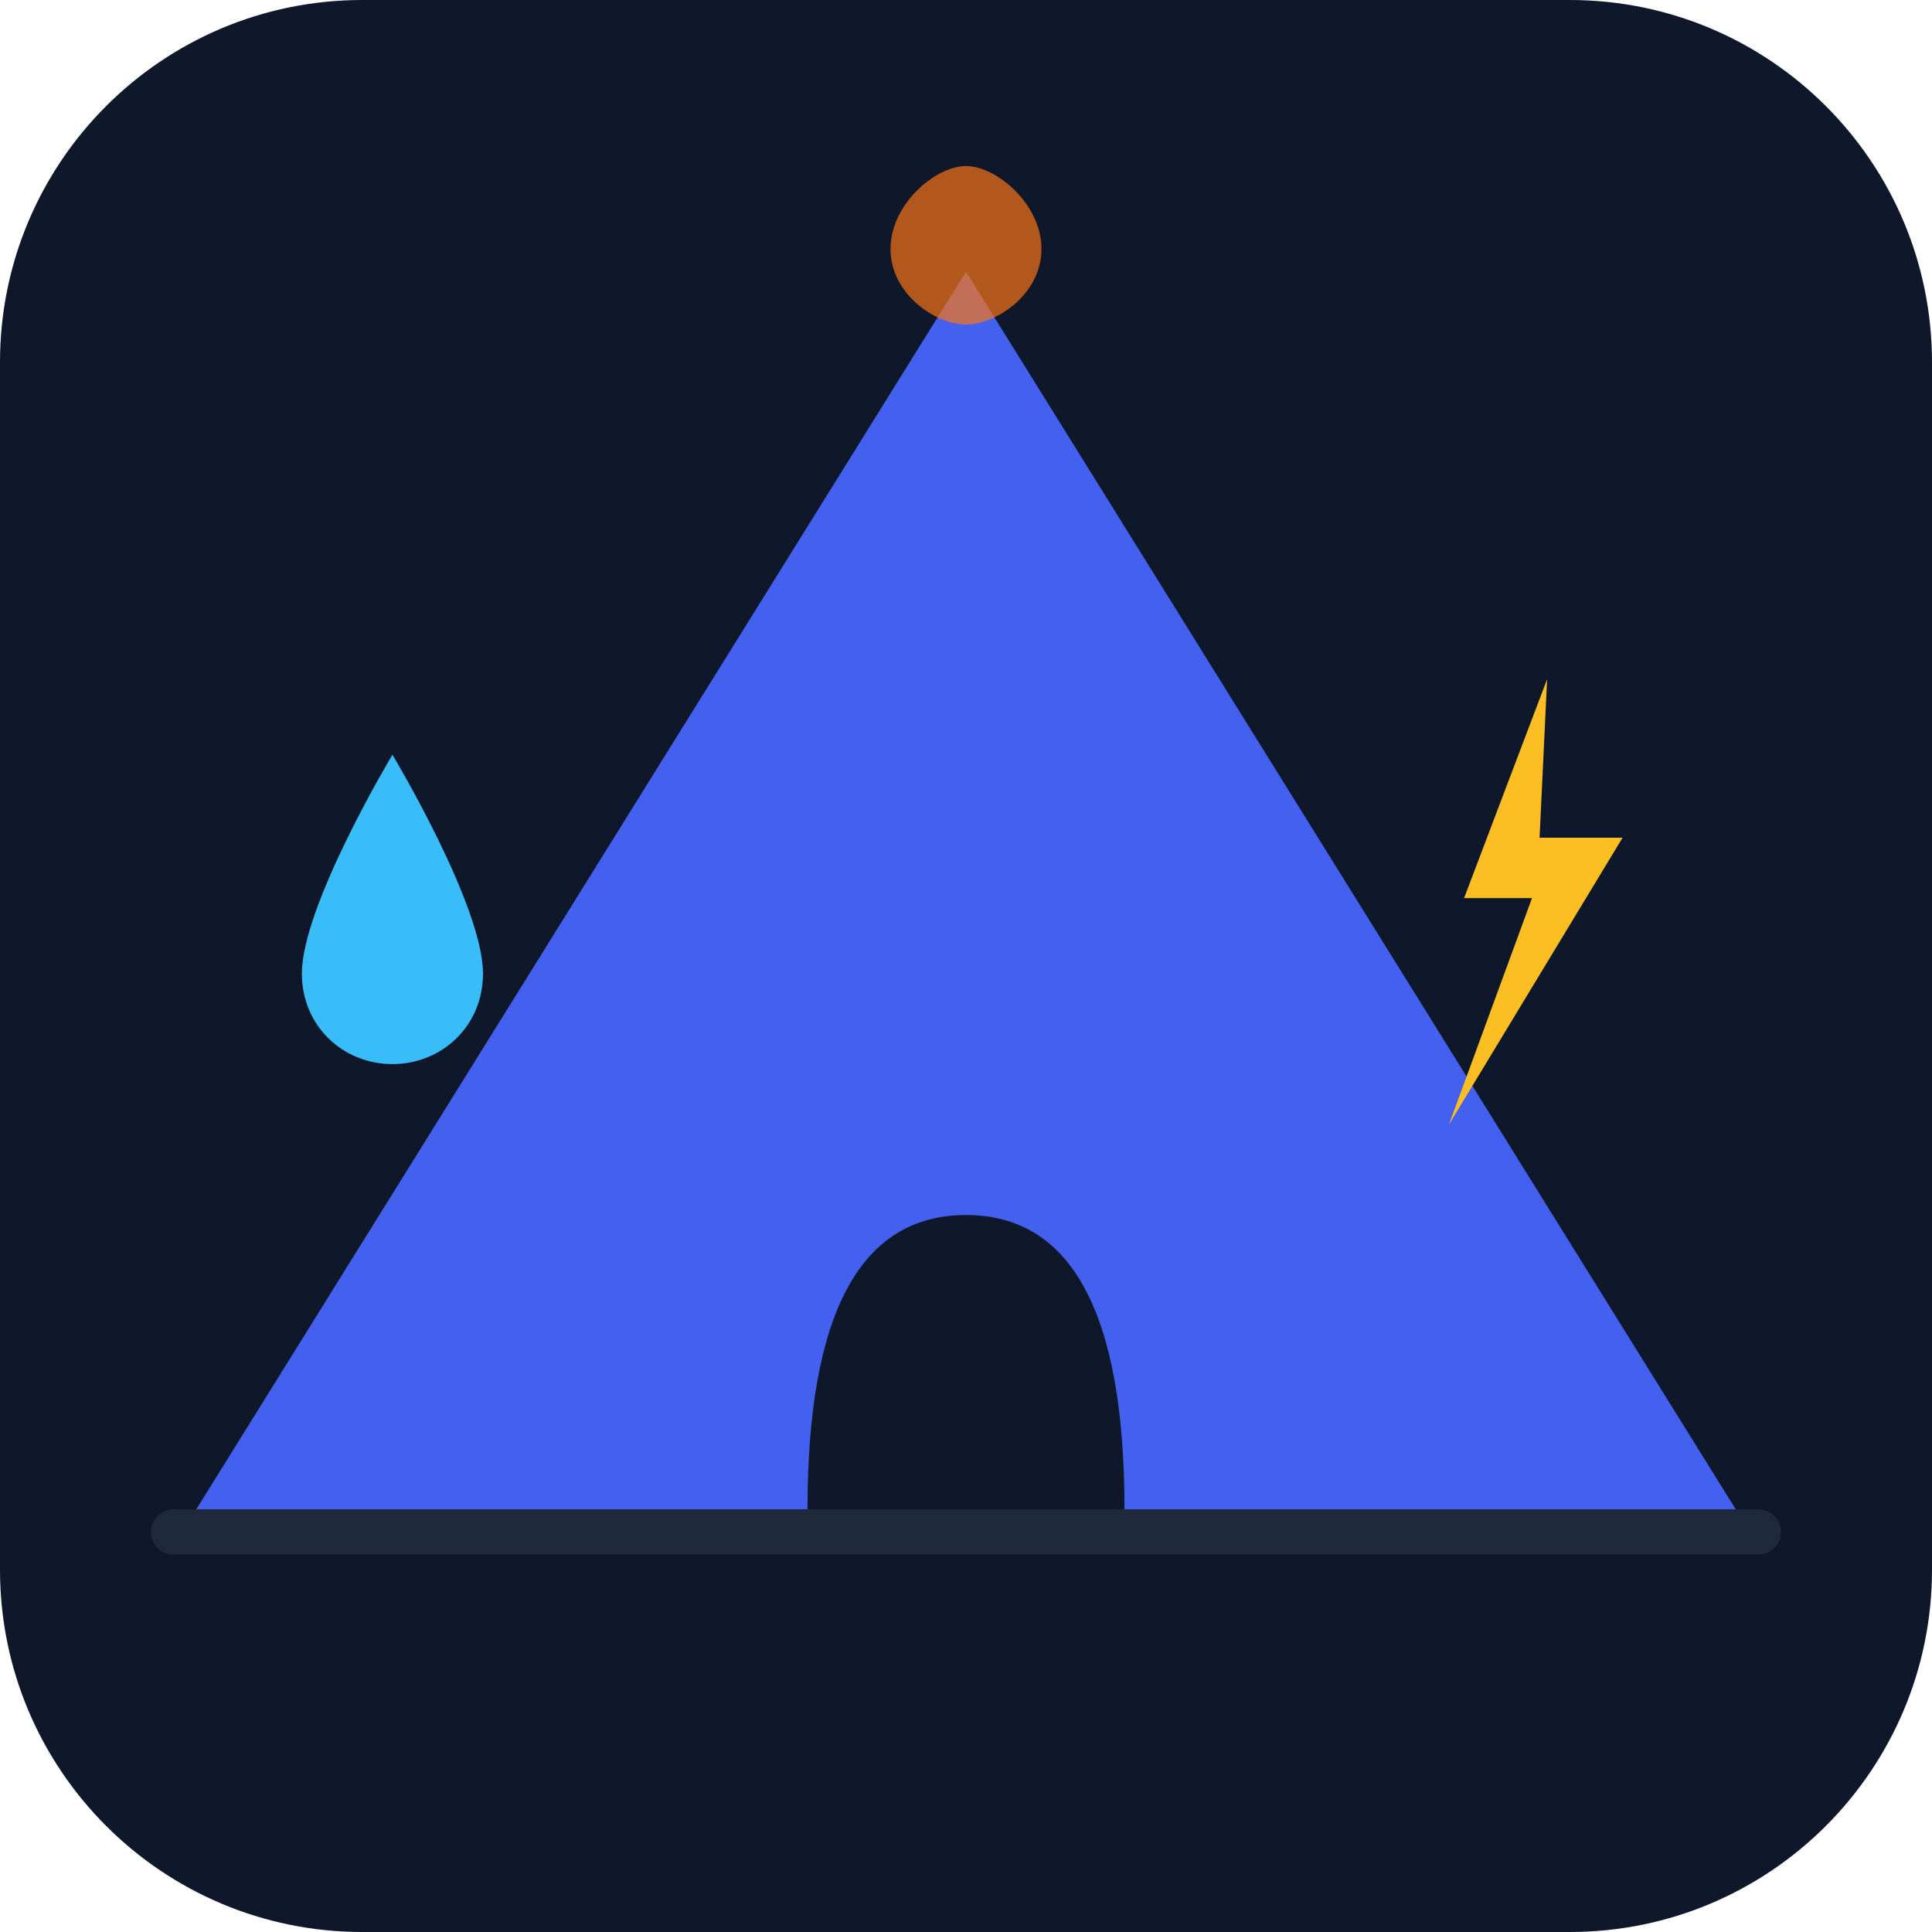
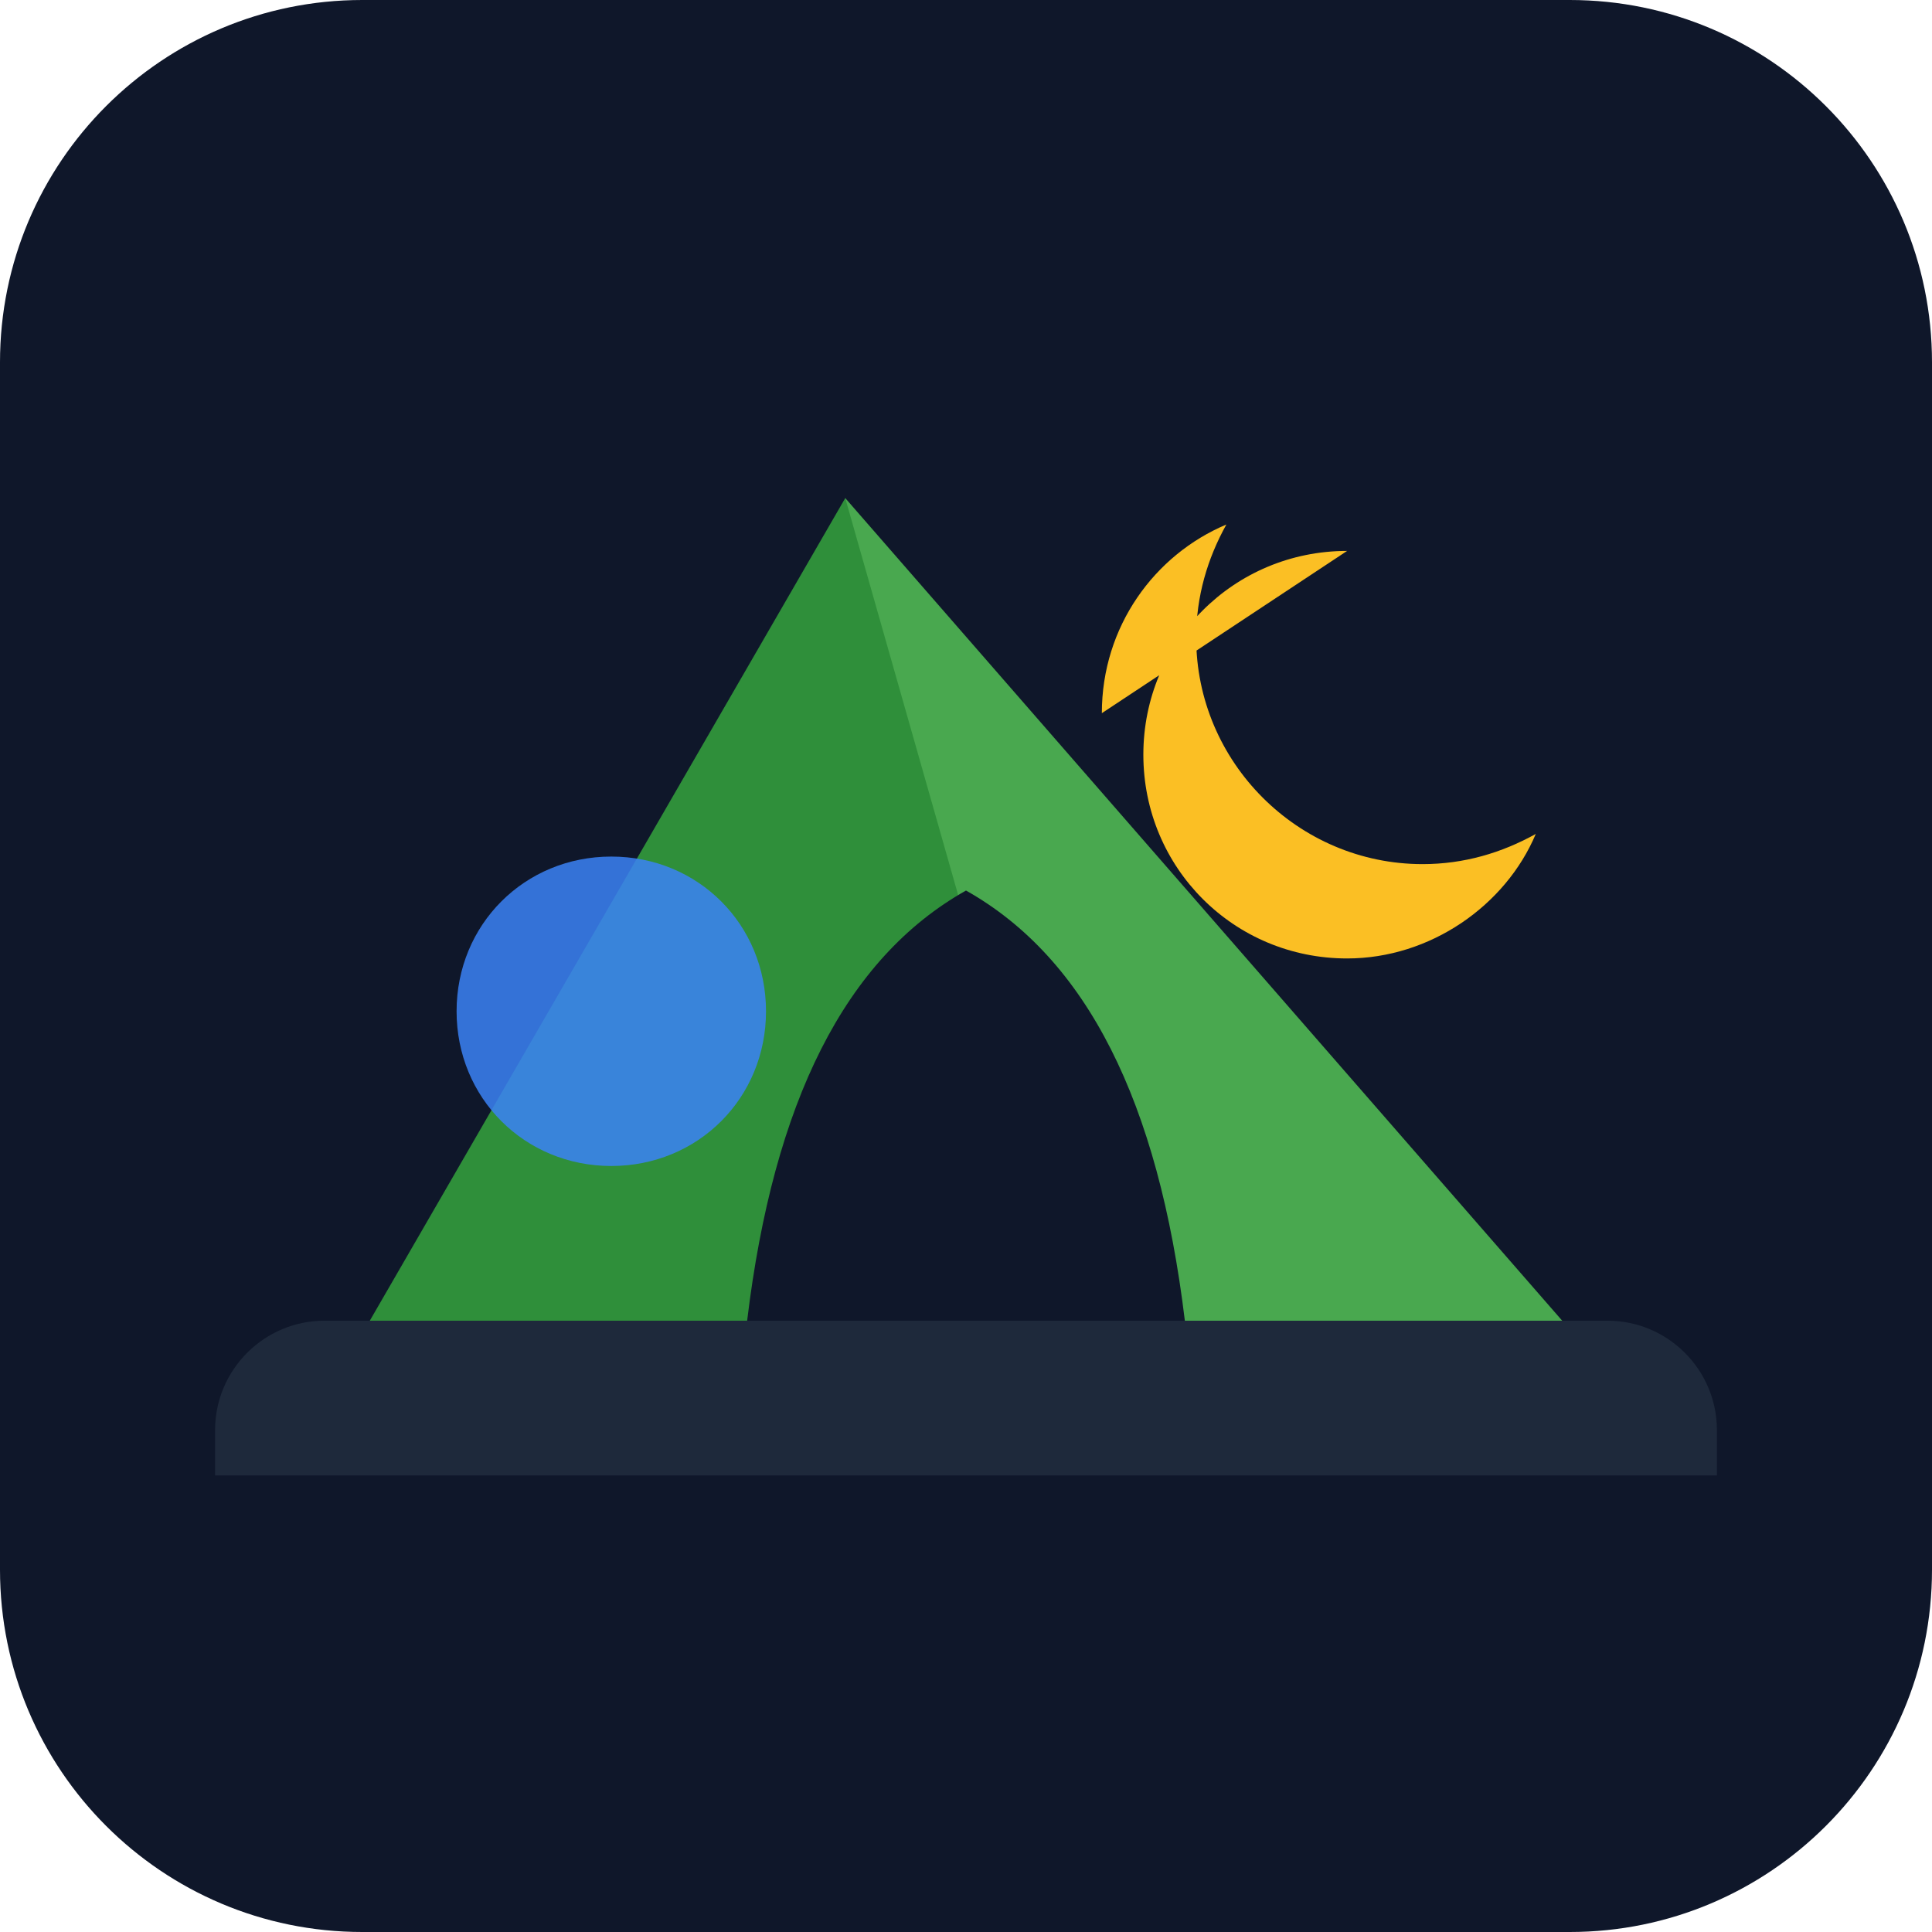
<svg xmlns="http://www.w3.org/2000/svg" viewBox="0 0 512 512">
  <rect width="512" height="512" rx="96" fill="#0f172a" />
-   <polygon points="256,72 52,400 460,400" fill="#4361ee" />
-   <path d="M214,400 Q214,322 256,322 Q298,322 298,400Z" fill="#0f172a" />
-   <rect x="40" y="400" width="432" height="12" rx="6" fill="#1e293b" />
-   <path d="M104,200 C104,200 80,240 80,258 C80,272 91,282 104,282 C117,282 128,272 128,258 C128,240 104,200 104,200Z" fill="#38bdf8" />
-   <polygon points="410,180 388,238 406,238 384,298 430,222 408,222" fill="#fbbf24" />
-   <path d="M256,44 C248,44 236,54 236,66 C236,78 248,86 256,86 C264,86 276,78 276,66 C276,54 264,44 256,44Z" fill="#f97316" opacity="0.7" />
+   <path d="M98 350 224 132l126 218H98Z" fill="#2f8f3a" />
+   <path d="M224 132 414 350H286L224 132Z" fill="#49a84f" />
+   <path d="M198 350c7-58 26-96 58-114 32 18 51 56 58 114H198Z" fill="#0f172a" />
+   <path d="M86 350h340c16 0 29 13 29 29v12H57v-12c0-16 13-29 29-29Z" fill="#1e293b" />
+   <path d="M357 146c-30 0-54 24-54 54s24 54 54 54c22 0 42-14 50-33-9 5-19 8-30 8-33 0-60-27-60-60 0-11 3-21 8-30-19 8-33 27-33 50Z" fill="#fbbf24" />
+   <path d="M121 268c0-23 18-41 41-41s41 18 41 41-18 41-41 41-41-18-41-41Z" fill="#3b82f6" opacity=".85" />
</svg>
